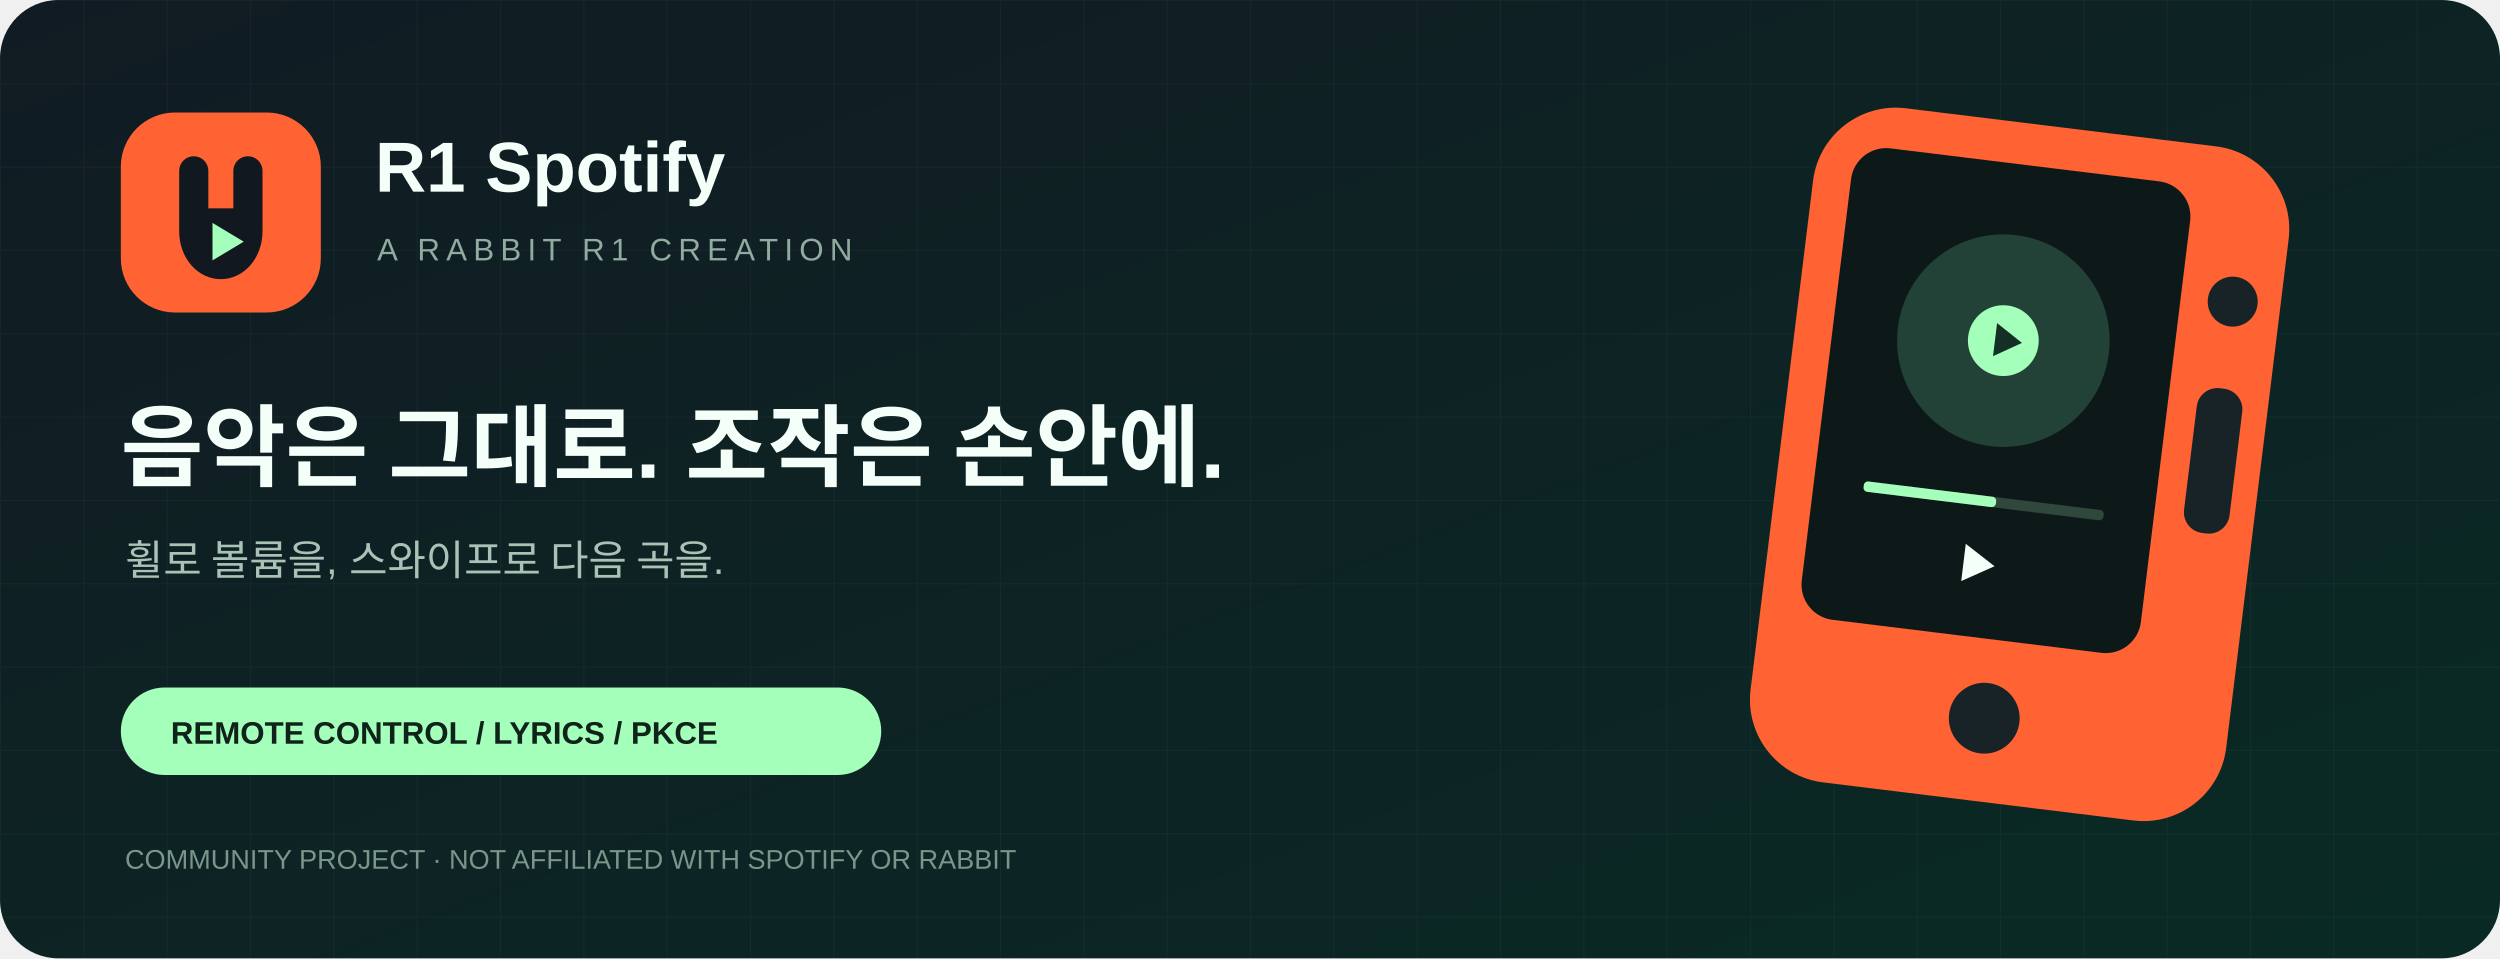
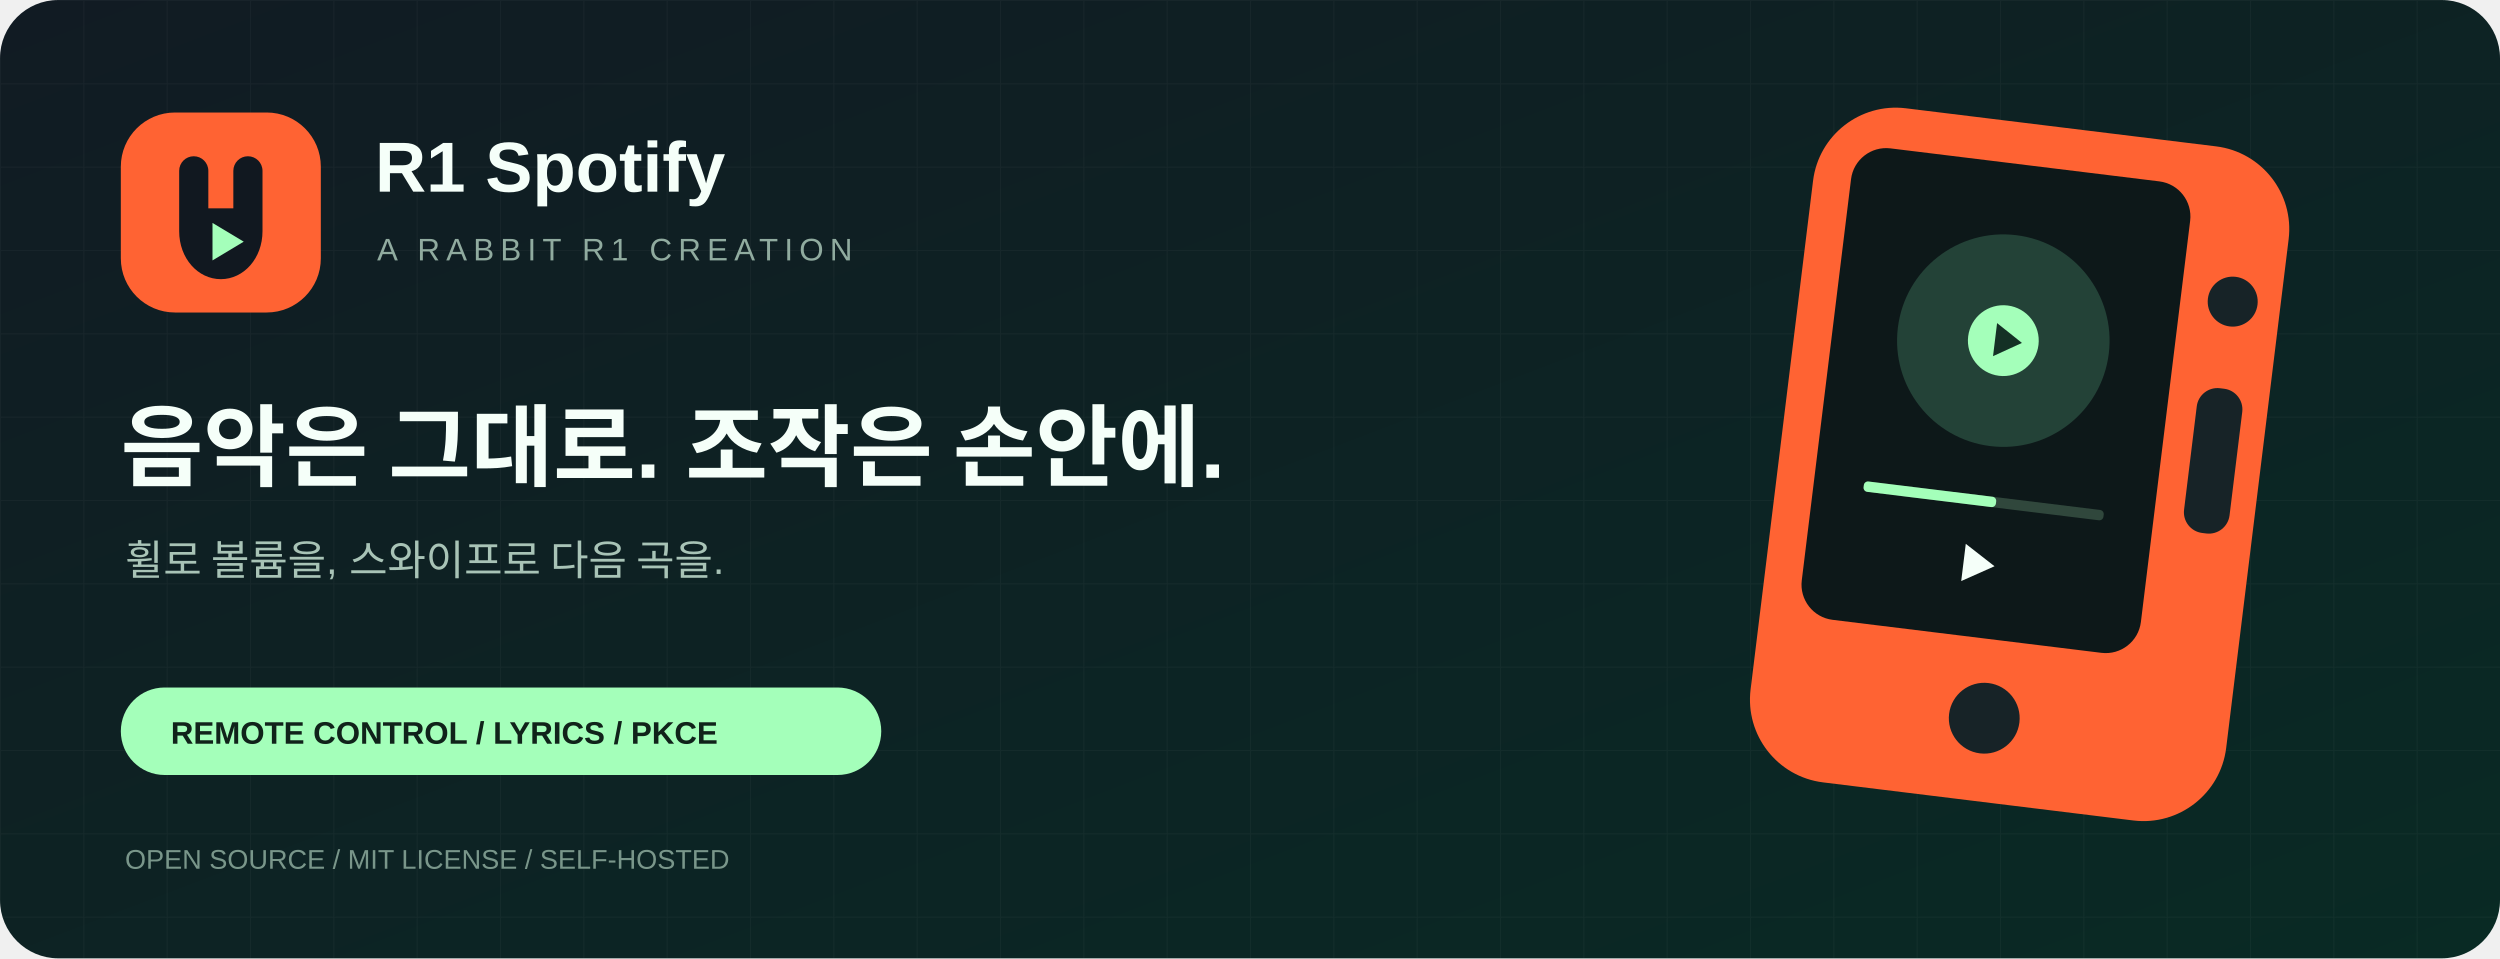
<svg xmlns="http://www.w3.org/2000/svg" width="1200" height="460" viewBox="0 0 1200 460" role="img" aria-labelledby="title desc">
  <defs>
    <linearGradient id="bg" x2="1" y2="1">
      <stop stop-color="#111b23" />
      <stop offset="1" stop-color="#092a24" />
    </linearGradient>
    <pattern id="grid" width="40" height="40" patternUnits="userSpaceOnUse">
      <path d="M40 0H0V40" fill="none" stroke="#ffffff" stroke-opacity=".035" />
    </pattern>
  </defs>
  <rect width="1200" height="460" rx="28" fill="url(#bg)" />
  <rect width="1200" height="460" fill="url(#grid)" />
  <g transform="translate(58 54)">
    <rect x="0" y="0" width="96" height="96" rx="26" fill="#ff6333" />
    <path d="M28 57V28a7 7 0 0 1 14 0v18h12V28a7 7 0 0 1 14 0v29c0 13-9 23-20 23S28 70 28 57Z" fill="#111820" />
    <path d="m44 53 15 9-15 9Z" fill="#a4ffba" />
  </g>
  <g font-family="Segoe UI,Arial,sans-serif">
    <text x="180" y="92" fill="#f5fff9" font-size="34" font-weight="700">R1 Spotify</text>
    <text x="181" y="125" fill="#90ab9f" font-size="15" letter-spacing="3">A RABBIT R1 CREATION</text>
    <text x="58" y="230" fill="#f5fff9" font-size="43" font-weight="700">음악은 그대로. 조작은 손안에.</text>
    <text x="60" y="276" fill="#a8c3b6" font-size="20">휠로 볼륨을, 스와이프로 다음 곡을.</text>
    <rect x="58" y="330" width="365" height="42" rx="21" fill="#a4ffba" />
    <text x="82" y="357" fill="#10231a" font-size="15" font-weight="700">REMOTE CONTROL / LYRICS / PKCE</text>
-     <text x="60" y="417" fill="#79968a" font-size="13">COMMUNITY PROJECT · NOT AFFILIATED WITH SPOTIFY OR RABBIT</text>
+     <text x="60" y="417" fill="#79968a" font-size="13">OPEN SOURCE / MIT LICENSE / SELF-HOSTED</text>
  </g>
  <g transform="translate(856 60) rotate(7 115 150)">
    <rect width="230" height="326" rx="40" fill="#ff6333" />
    <rect x="18" y="20" width="164" height="228" rx="17" fill="#0d1819" />
    <circle cx="207" cy="73" r="12" fill="#172327" />
    <rect x="196" y="115" width="22" height="70" rx="10" fill="#172327" />
    <circle cx="100" cy="105" r="51" fill="#234237" />
    <circle cx="100" cy="105" r="17" fill="#a4ffba" />
    <path d="m96 97 13 8-13 8Z" fill="#143025" />
    <rect x="42" y="180" width="116" height="5" rx="2" fill="#30473c" />
    <rect x="42" y="180" width="64" height="5" rx="2" fill="#a4ffba" />
    <path d="m94 204 15 9-15 9Z" fill="#f5fff9" />
    <circle cx="113" cy="286" r="17" fill="#172327" />
  </g>
</svg>
